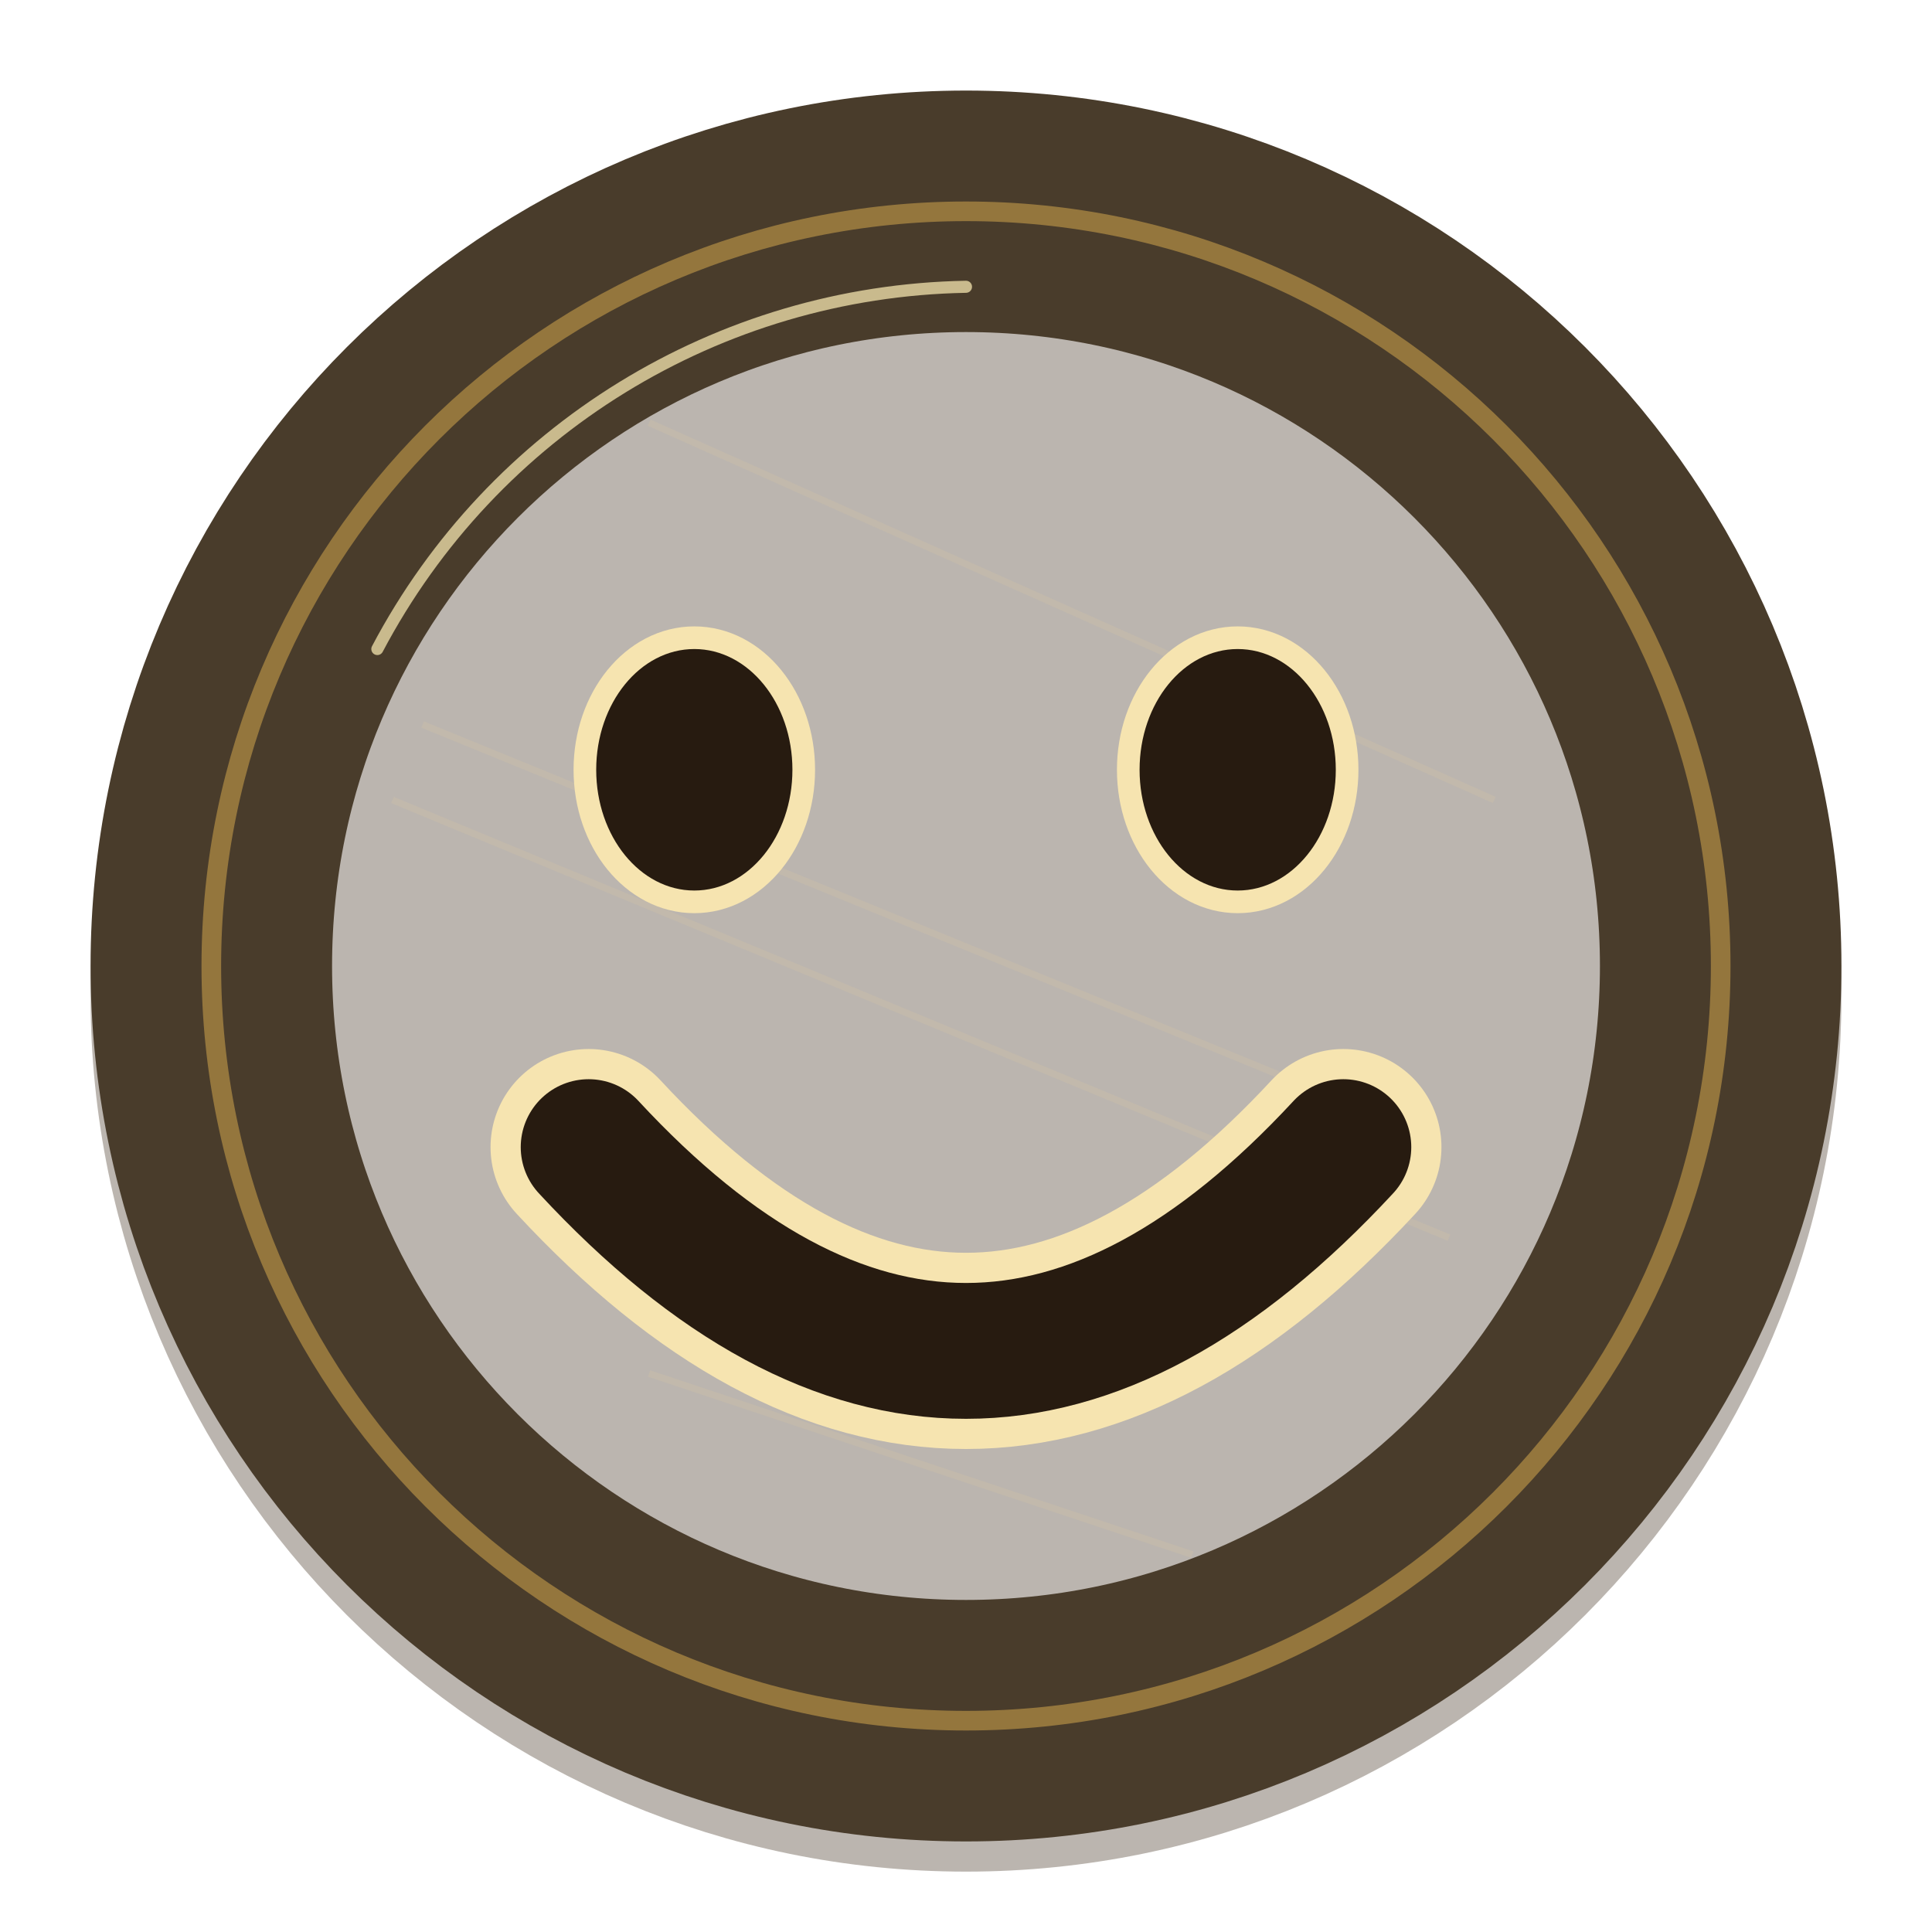
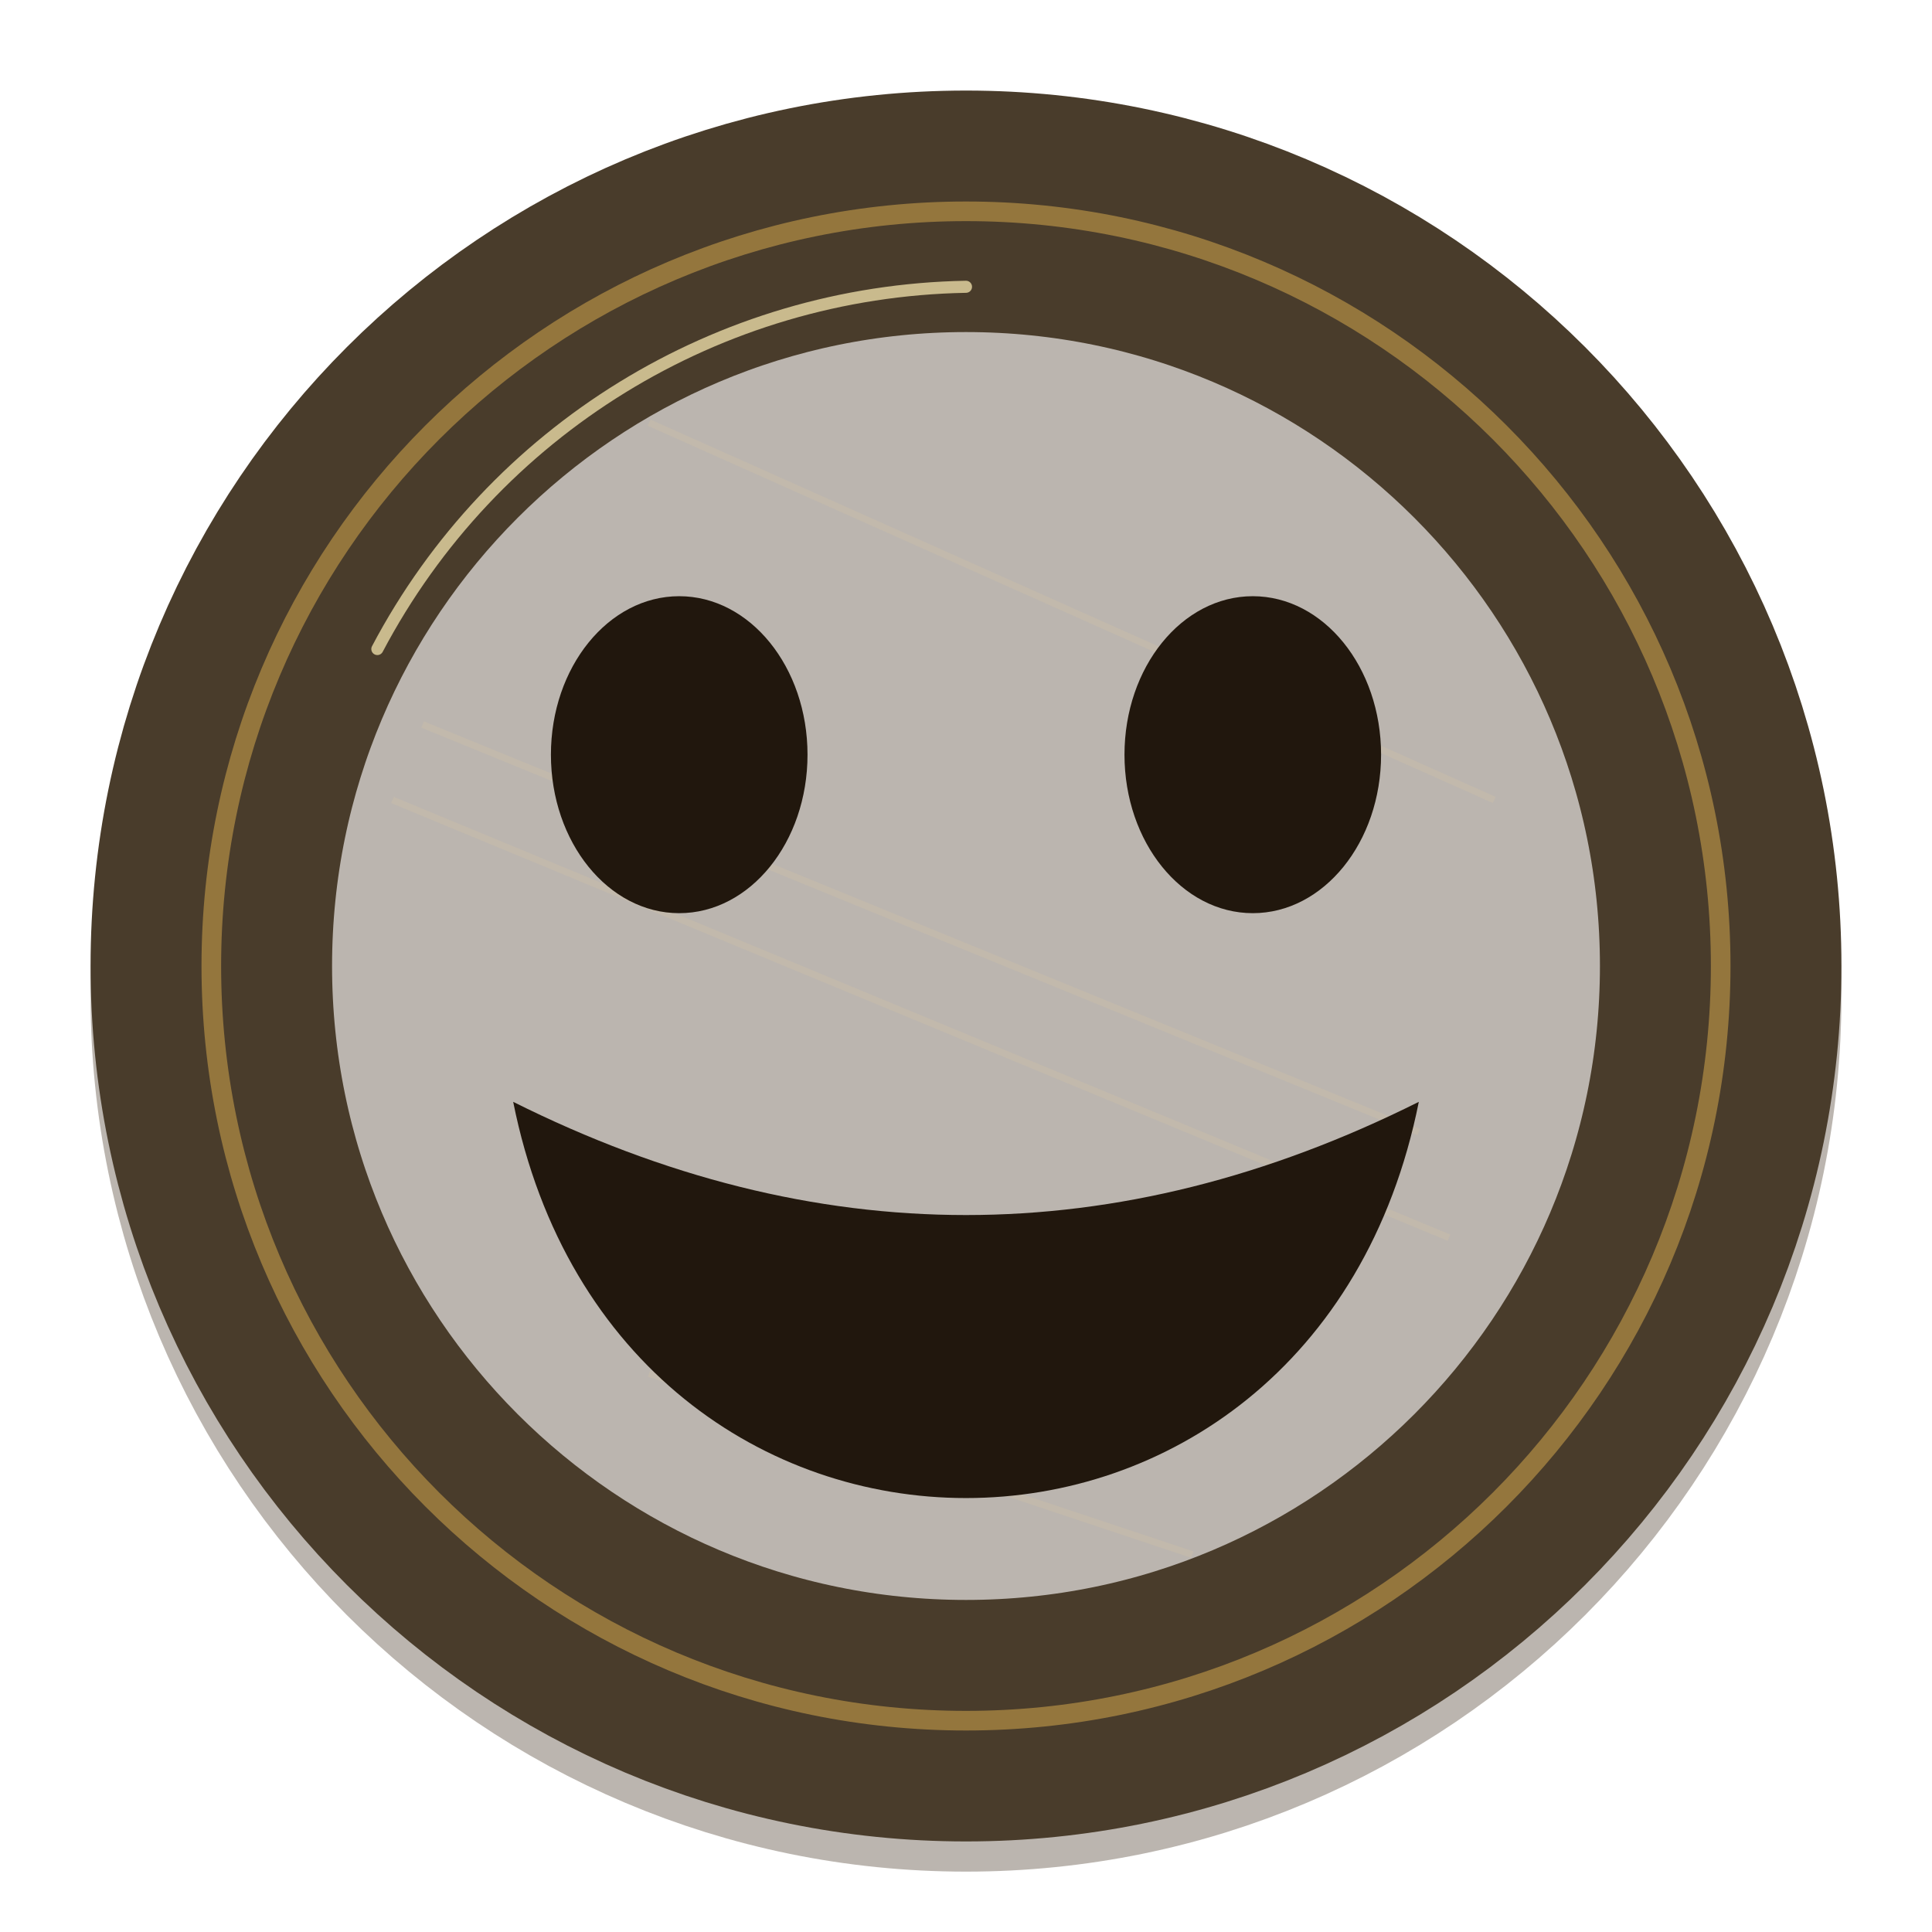
<svg xmlns="http://www.w3.org/2000/svg" width="128" height="128" viewBox="0 0 128 128">
  <defs>
    <circle id="smiley" cx="64" cy="64" r="50" />
  </defs>
  <use href="#smiley" fill="#291702" stroke="#291702" stroke-width="16" opacity=".32" transform="translate(0 2)" filter="url(#shadow)" />
  <use href="#smiley" fill="url(#paper)" stroke="#493c2b" stroke-width="16" />
  <use href="#smiley" fill="url(#paper)" stroke="url(#paper)" stroke-width="12" />
  <use href="#smiley" fill="url(#gold)" stroke="#94763d" stroke-width="1.3" />
  <use href="#smiley" fill="url(#gold)" filter="url(#grain)" opacity=".10" />
  <path d="M28 48L94 75M26 53L96 82M43 28L99 53M43 91L79 103" fill="none" stroke="#e1cc96" stroke-opacity=".16" stroke-width=".45" />
  <use href="#smiley" fill="none" stroke="url(#rim)" stroke-width="1.15" />
  <path d="M25 43A45 45 0 0 1 64 19" fill="none" stroke="#fff0b6" stroke-width=".8" stroke-linecap="round" opacity=".70" />
-   <g fill="#271b10" stroke="#f6e4b0" stroke-width="3" paint-order="stroke fill">
-     <ellipse cx="46" cy="51" rx="6.5" ry="8" />
-     <ellipse cx="82" cy="51" rx="6.5" ry="8" />
+   <g fill="#21170d">
+     <ellipse cx="45" cy="50" rx="8.5" ry="10.5" />
+     <ellipse cx="83" cy="50" rx="8.5" ry="10.5" />
+     <path d="M34 73Q64 88 94 73C87 108 41 108 34 73z" />
  </g>
-   <path d="M39 76Q64 103 89 76" fill="none" stroke="#f6e4b0" stroke-width="13" stroke-linecap="round" />
-   <path d="M39 76Q64 103 89 76" fill="none" stroke="#271b10" stroke-width="9" stroke-linecap="round" />
</svg>
